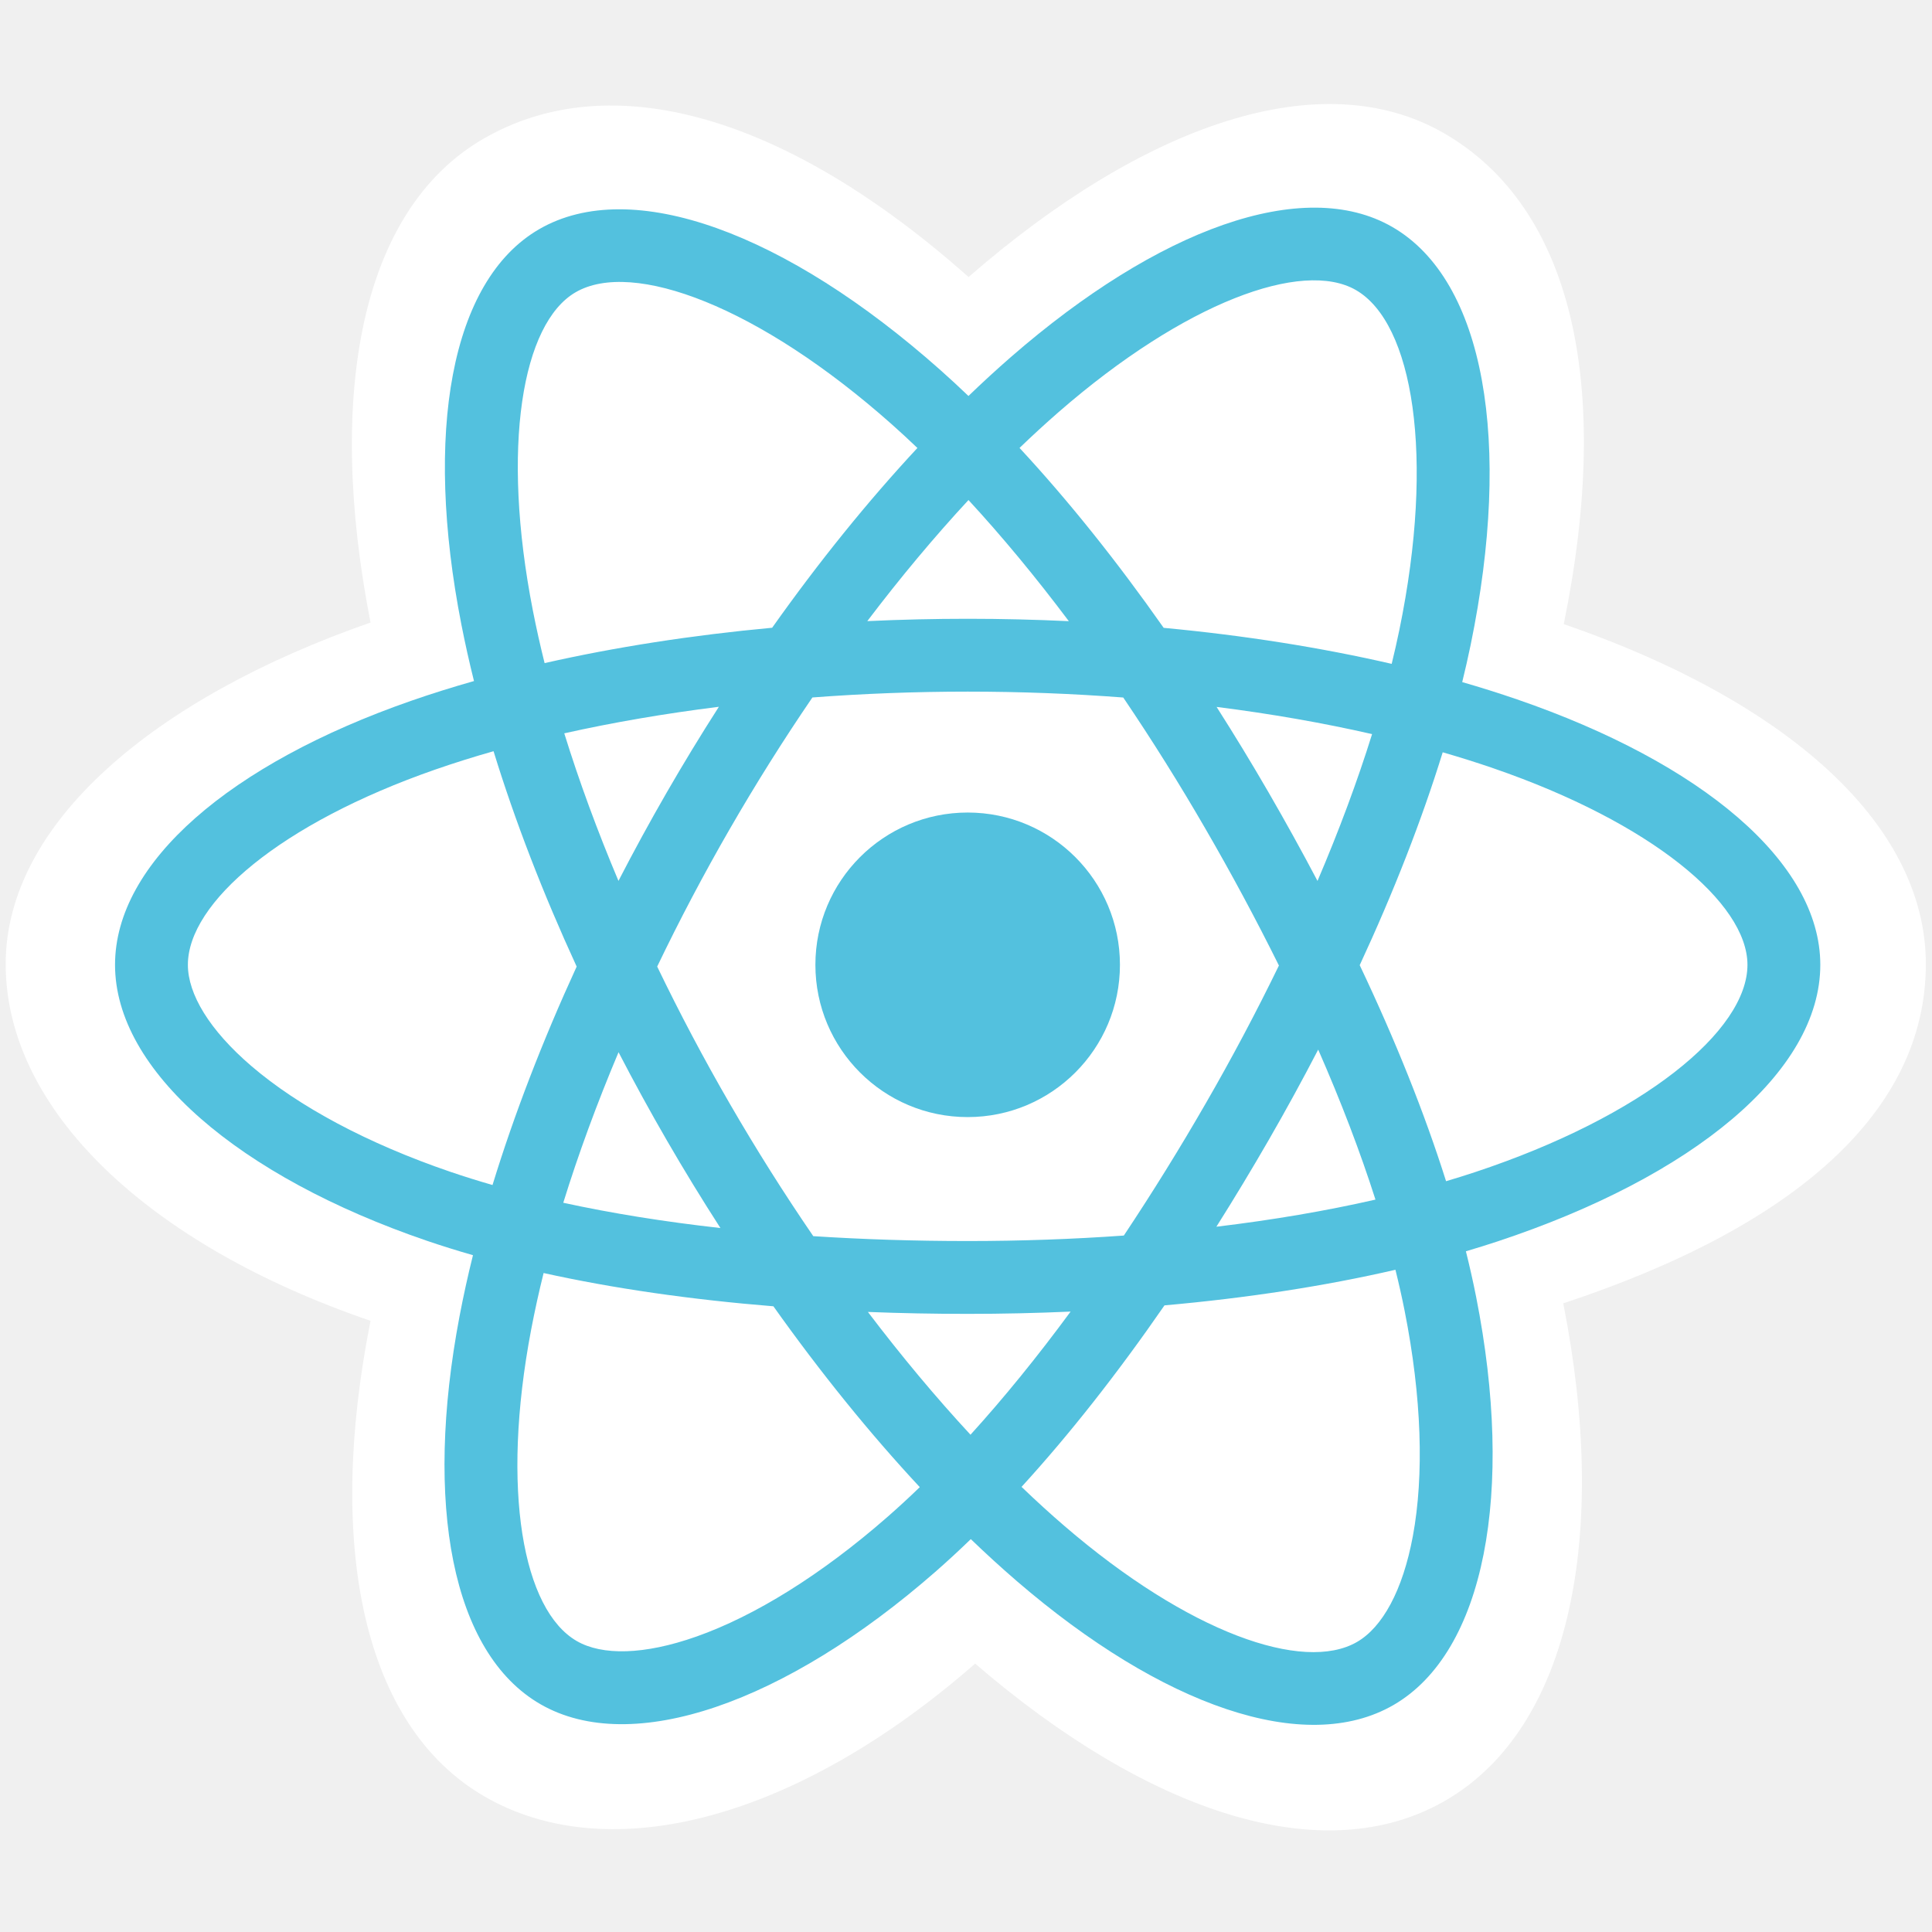
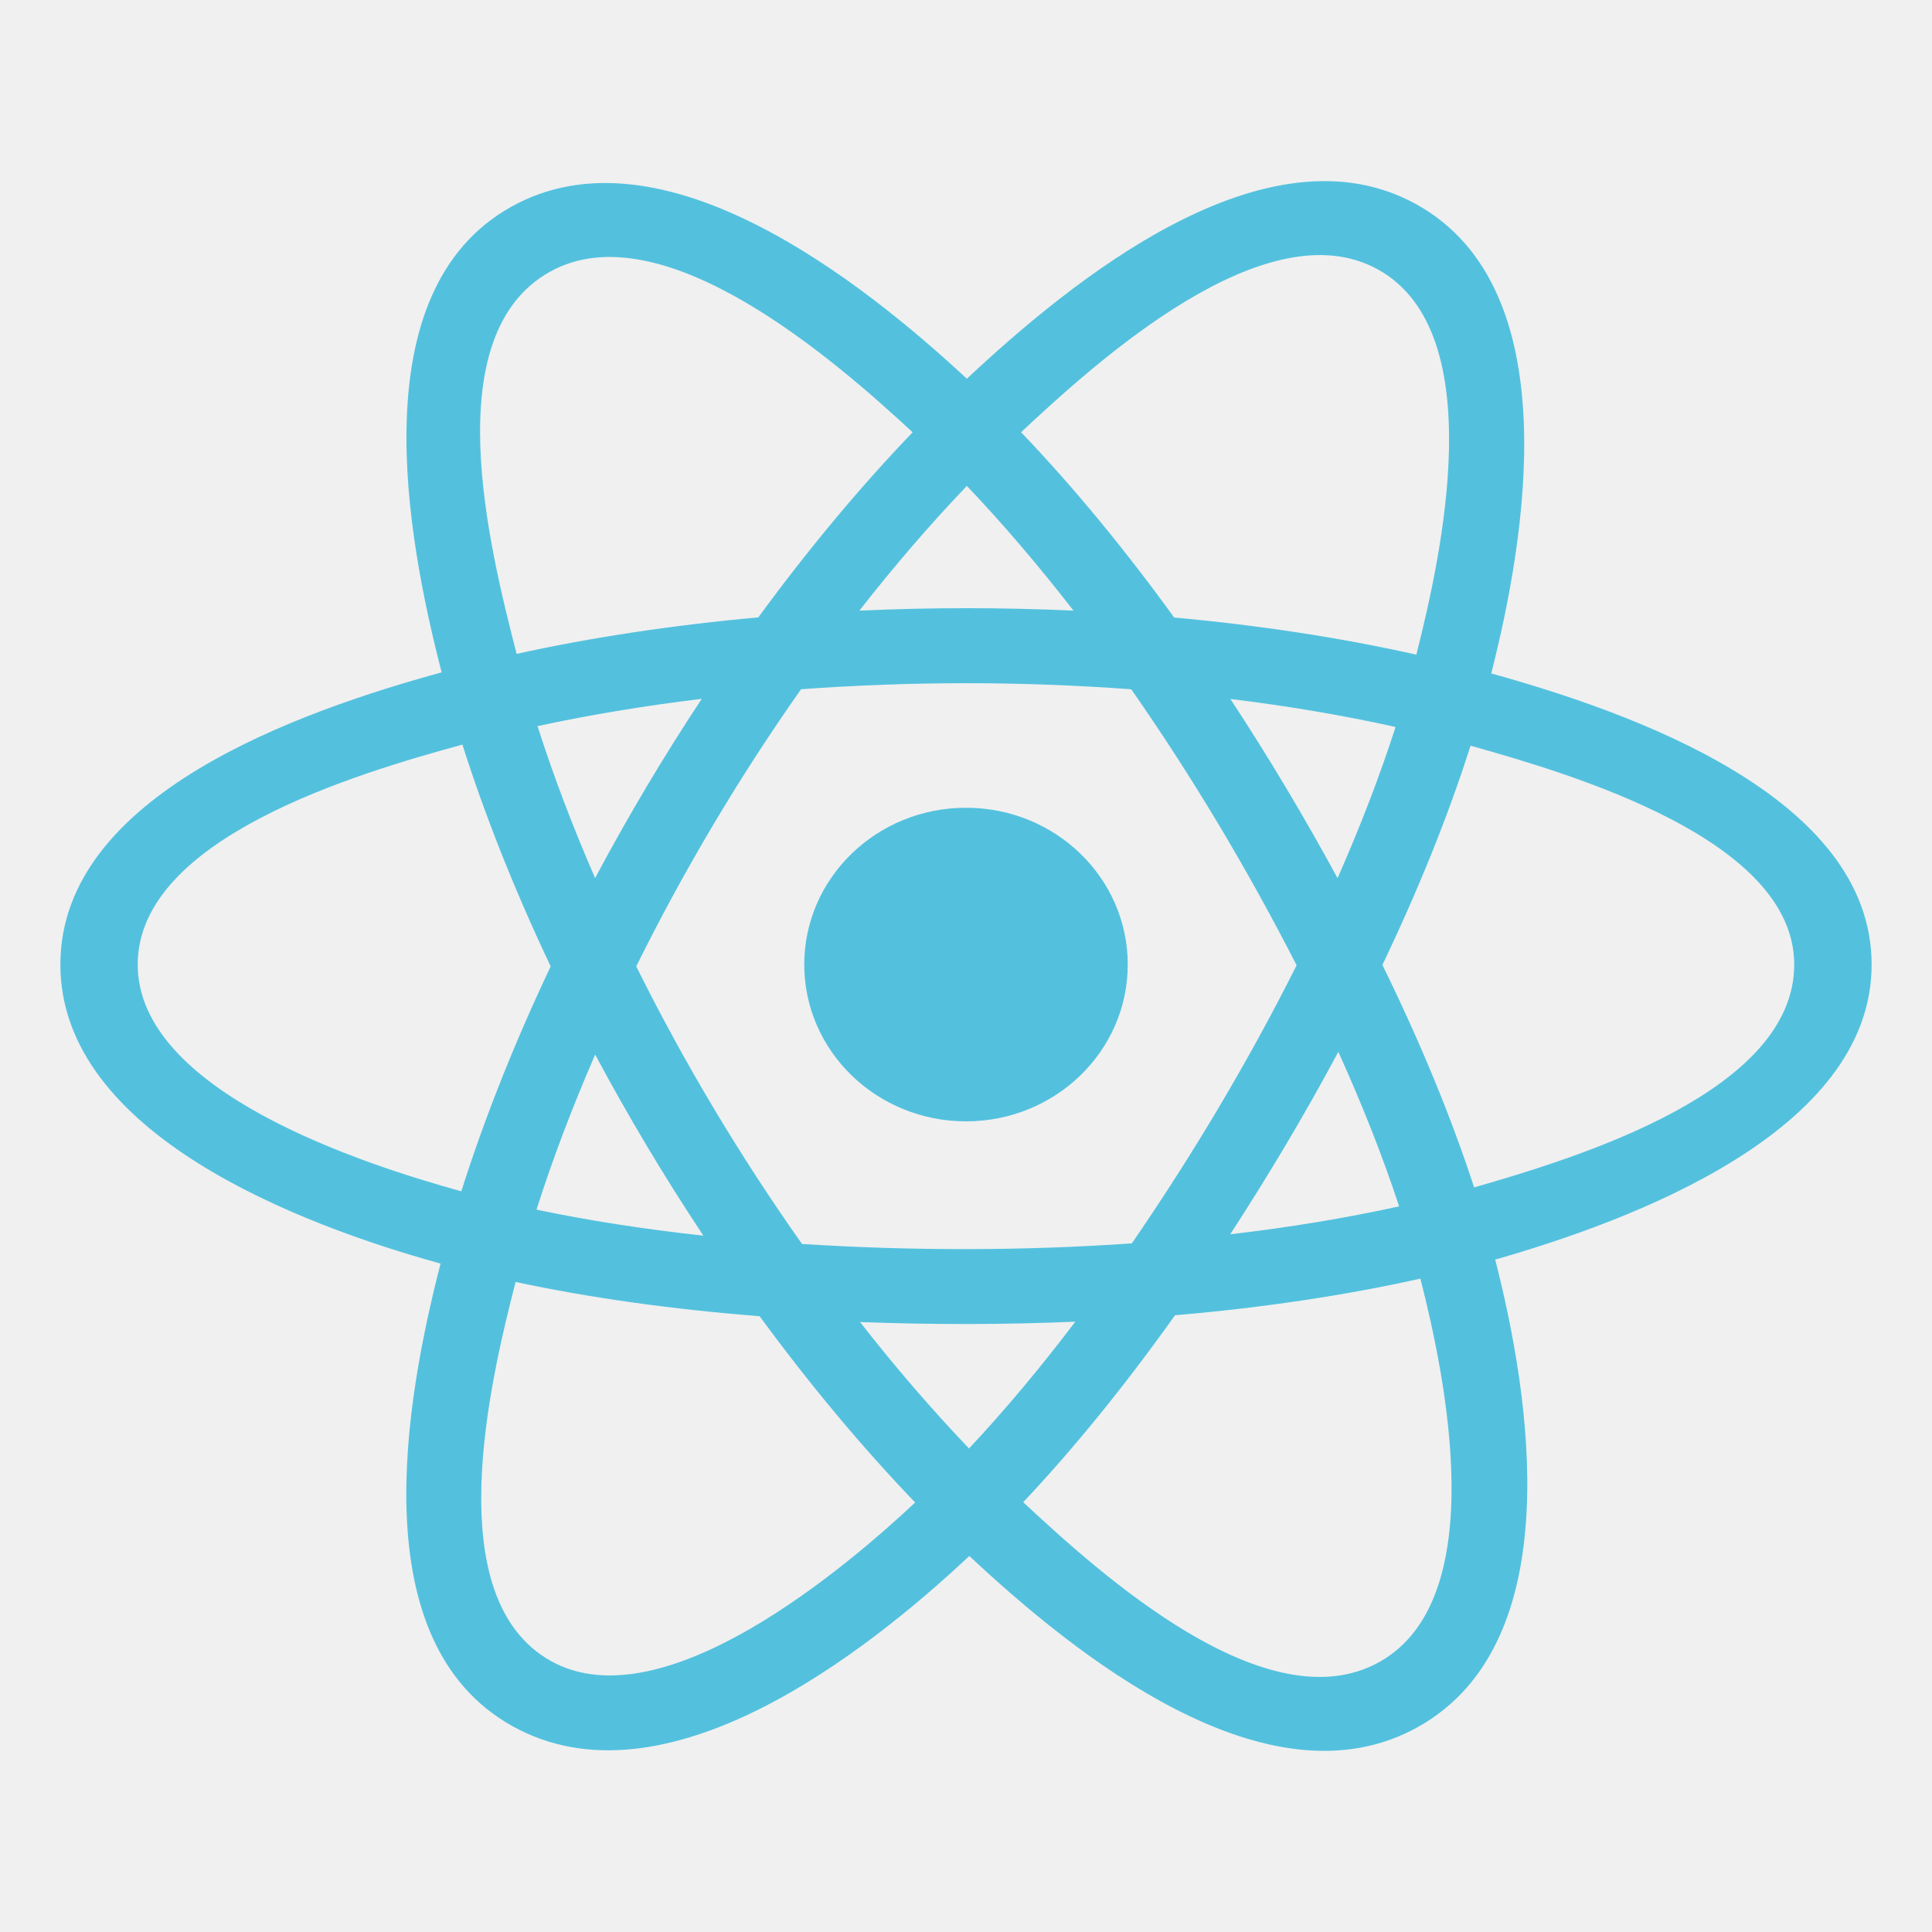
- <svg xmlns="http://www.w3.org/2000/svg" width="800px" height="800px" viewBox="0 -13 256 256" preserveAspectRatio="xMinYMin meet">
-   <path d="M.754 114.75c0 19.215 18.763 37.152 48.343 47.263-5.907 29.737-1.058 53.706 15.136 63.045 16.645 9.6 41.443 2.955 64.98-17.62 22.943 19.744 46.13 27.514 62.31 18.148 16.63-9.627 21.687-35.221 15.617-65.887 30.81-10.186 48.044-25.481 48.044-44.949 0-18.769-18.797-35.006-47.979-45.052 6.535-31.933.998-55.32-15.867-65.045-16.259-9.376-39.716-1.204-62.996 19.056C104.122 2.205 80.897-4.36 64.05 5.392 47.806 14.795 43.171 39.2 49.097 69.487 20.515 79.452.754 96.057.754 114.75z" fill="#FFF" />
-   <path d="M201.025 79.674a151.364 151.364 0 0 0-7.274-2.292 137.5 137.5 0 0 0 1.124-4.961c5.506-26.728 1.906-48.26-10.388-55.348-11.787-6.798-31.065.29-50.535 17.233a151.136 151.136 0 0 0-5.626 5.163 137.573 137.573 0 0 0-3.744-3.458c-20.405-18.118-40.858-25.752-53.139-18.643-11.776 6.817-15.264 27.06-10.307 52.39a150.91 150.91 0 0 0 1.67 7.484c-2.894.822-5.689 1.698-8.363 2.63-23.922 8.34-39.2 21.412-39.2 34.97 0 14.004 16.4 28.05 41.318 36.566a128.44 128.44 0 0 0 6.11 1.91 147.813 147.813 0 0 0-1.775 8.067c-4.726 24.89-1.035 44.653 10.71 51.428 12.131 6.995 32.491-.195 52.317-17.525 1.567-1.37 3.14-2.823 4.715-4.346a148.34 148.34 0 0 0 6.108 5.573c19.204 16.525 38.17 23.198 49.905 16.405 12.12-7.016 16.058-28.247 10.944-54.078-.39-1.973-.845-3.988-1.355-6.04 1.43-.422 2.833-.858 4.202-1.312 25.904-8.582 42.757-22.457 42.757-36.648 0-13.607-15.77-26.767-40.174-35.168z" fill="#53C1DE" />
-   <path d="M195.406 142.328c-1.235.409-2.503.804-3.795 1.187-2.86-9.053-6.72-18.68-11.442-28.625 4.507-9.71 8.217-19.213 10.997-28.208 2.311.67 4.555 1.375 6.717 2.12 20.91 7.197 33.664 17.84 33.664 26.04 0 8.735-13.775 20.075-36.14 27.486zm-9.28 18.389c2.261 11.422 2.584 21.749 1.086 29.822-1.346 7.254-4.052 12.09-7.398 14.027-7.121 4.122-22.35-1.236-38.772-15.368-1.883-1.62-3.78-3.35-5.682-5.18 6.367-6.964 12.73-15.06 18.94-24.05 10.924-.969 21.244-2.554 30.603-4.717.46 1.86.87 3.683 1.223 5.466zm-93.85 43.137c-6.957 2.457-12.498 2.527-15.847.596-7.128-4.11-10.09-19.98-6.049-41.265a138.507 138.507 0 0 1 1.65-7.502c9.255 2.047 19.5 3.52 30.45 4.408 6.251 8.797 12.798 16.883 19.396 23.964a118.863 118.863 0 0 1-4.305 3.964c-8.767 7.664-17.552 13.1-25.294 15.835zm-32.593-61.58c-11.018-3.766-20.117-8.66-26.354-14-5.604-4.8-8.434-9.565-8.434-13.432 0-8.227 12.267-18.722 32.726-25.855a139.276 139.276 0 0 1 7.777-2.447c2.828 9.197 6.537 18.813 11.013 28.537-4.534 9.869-8.296 19.638-11.15 28.943a118.908 118.908 0 0 1-5.578-1.746zm10.926-74.37c-4.247-21.703-1.427-38.074 5.67-42.182 7.56-4.376 24.275 1.864 41.893 17.507 1.126 1 2.257 2.047 3.39 3.13-6.564 7.049-13.051 15.074-19.248 23.82-10.627.985-20.8 2.567-30.152 4.686a141.525 141.525 0 0 1-1.553-6.962zm97.467 24.067a306.982 306.982 0 0 0-6.871-11.3c7.21.91 14.117 2.12 20.603 3.601-1.947 6.241-4.374 12.767-7.232 19.457a336.42 336.42 0 0 0-6.5-11.758zm-39.747-38.714c4.452 4.823 8.911 10.209 13.297 16.052a284.245 284.245 0 0 0-26.706-.006c4.39-5.789 8.887-11.167 13.409-16.046zm-40.002 38.78a285.24 285.24 0 0 0-6.378 11.685c-2.811-6.667-5.216-13.222-7.18-19.552 6.447-1.443 13.322-2.622 20.485-3.517a283.79 283.79 0 0 0-6.927 11.384zm7.133 57.683c-7.4-.826-14.379-1.945-20.824-3.348 1.995-6.442 4.453-13.138 7.324-19.948a283.494 283.494 0 0 0 6.406 11.692 285.27 285.27 0 0 0 7.094 11.604zm33.136 27.389c-4.575-4.937-9.138-10.397-13.595-16.27 4.326.17 8.737.256 13.22.256 4.606 0 9.159-.103 13.64-.303-4.4 5.98-8.843 11.448-13.265 16.317zm46.072-51.032c3.02 6.884 5.566 13.544 7.588 19.877-6.552 1.495-13.625 2.699-21.078 3.593a337.537 337.537 0 0 0 6.937-11.498 306.632 306.632 0 0 0 6.553-11.972zm-14.915 7.15a316.478 316.478 0 0 1-10.84 17.49c-6.704.479-13.632.726-20.692.726-7.031 0-13.871-.219-20.458-.646A273.798 273.798 0 0 1 96.72 133.28a271.334 271.334 0 0 1-9.64-18.206 273.864 273.864 0 0 1 9.611-18.216v.002a271.252 271.252 0 0 1 10.956-17.442c6.72-.508 13.61-.774 20.575-.774 6.996 0 13.895.268 20.613.78a290.704 290.704 0 0 1 10.887 17.383 316.418 316.418 0 0 1 9.741 18.13 290.806 290.806 0 0 1-9.709 18.29zm19.913-107.792c7.566 4.364 10.509 21.961 5.755 45.038a127.525 127.525 0 0 1-1.016 4.492c-9.374-2.163-19.554-3.773-30.212-4.773-6.209-8.841-12.642-16.88-19.1-23.838a141.92 141.92 0 0 1 5.196-4.766c16.682-14.518 32.273-20.25 39.377-16.153z" fill="#FFF" />
-   <path d="M128.221 94.665c11.144 0 20.177 9.034 20.177 20.177 0 11.144-9.033 20.178-20.177 20.178-11.143 0-20.177-9.034-20.177-20.178 0-11.143 9.034-20.177 20.177-20.177" fill="#53C1DE" />
+ <svg xmlns="http://www.w3.org/2000/svg" width="800px" height="800px" viewBox="0 0 32 32" fill="none">
+   <path d="M18.679 15.976C18.679 14.541 17.48 13.379 16 13.379C14.521 13.379 13.321 14.541 13.321 15.976C13.321 17.41 14.521 18.573 16 18.573C17.48 18.573 18.679 17.41 18.679 15.976Z" fill="#53C1DE" />
+   <path fill-rule="evenodd" clip-rule="evenodd" d="M24.7 11.154C25.266 8.925 25.977 4.791 23.47 3.39C20.975 1.995 17.728 4.668 16.014 6.273C14.304 4.684 10.966 2.022 8.462 3.428C5.968 4.828 6.737 8.893 7.315 11.136C4.988 11.776 1 13.156 1 15.976C1 18.787 4.984 20.289 7.297 20.929C6.717 23.184 5.986 27.191 8.483 28.588C10.997 29.993 14.325 27.395 16.055 25.772C17.781 27.386 20.997 30.002 23.492 28.601C25.996 27.196 25.344 23.118 24.765 20.863C27.007 20.221 31 18.752 31 15.976C31 13.184 26.99 11.792 24.7 11.154ZM24.416 19.667C24.037 18.502 23.524 17.262 22.897 15.982C23.495 14.732 23.988 13.509 24.357 12.351C26.036 12.823 29.718 13.901 29.718 15.976C29.718 18.07 26.185 19.159 24.416 19.667ZM22.85 27.526C20.988 28.571 18.222 26.07 16.948 24.881C17.793 23.984 18.638 22.942 19.462 21.785C20.913 21.66 22.283 21.456 23.526 21.178C23.933 22.773 24.72 26.476 22.85 27.526ZM9.124 27.511C7.261 26.47 8.113 22.895 8.54 21.233C9.768 21.497 11.129 21.686 12.582 21.801C13.412 22.933 14.282 23.974 15.158 24.886C14.075 25.901 10.995 28.557 9.124 27.511ZM2.281 15.976C2.281 13.874 5.942 12.803 7.659 12.333C8.035 13.517 8.527 14.754 9.121 16.006C8.519 17.277 8.02 18.534 7.641 19.732C6.004 19.278 2.281 18.079 2.281 15.976ZM9.104 4.504C10.973 3.454 13.875 6.01 15.116 7.16C14.244 8.068 13.383 9.101 12.56 10.226C11.149 10.353 9.799 10.557 8.557 10.83C8.091 9.021 7.236 5.552 9.104 4.504ZM20.379 11.577C21.337 11.694 22.254 11.85 23.115 12.041C22.856 12.844 22.534 13.684 22.154 14.545C21.604 13.533 21.014 12.542 20.379 11.577ZM16.014 8.048C16.605 8.669 17.197 9.362 17.78 10.114C16.599 10.06 15.415 10.06 14.234 10.114C14.817 9.368 15.414 8.676 16.014 8.048ZM9.857 14.544C9.483 13.686 9.164 12.842 8.903 12.027C9.759 11.842 10.672 11.69 11.623 11.575C10.987 12.537 10.397 13.528 9.857 14.544ZM11.65 20.466C10.668 20.359 9.741 20.215 8.886 20.035C9.15 19.206 9.477 18.343 9.858 17.467C10.406 18.493 11.005 19.494 11.65 20.466ZM16.05 23.991C15.442 23.356 14.836 22.653 14.245 21.897C15.433 21.942 16.623 21.942 17.811 21.891C17.227 22.661 16.637 23.365 16.05 23.991ZM22.167 17.422C22.568 18.308 22.906 19.166 23.174 19.981C22.304 20.173 21.365 20.328 20.376 20.444C21.015 19.461 21.615 18.454 22.167 17.422ZM18.747 20.594C16.93 20.72 15.102 20.719 13.284 20.604C12.251 19.142 11.331 17.603 10.538 16.006C11.328 14.412 12.24 12.876 13.268 11.416C15.088 11.283 16.918 11.282 18.737 11.417C19.756 12.877 20.668 14.409 21.476 15.988C20.677 17.581 19.759 19.12 18.747 20.594ZM22.83 4.467C24.701 5.513 23.868 9.227 23.459 10.843C22.215 10.564 20.863 10.357 19.448 10.228C18.624 9.09 17.77 8.055 16.912 7.159C18.169 5.984 20.978 3.431 22.83 4.467Z" fill="#53C1DE" />
</svg>
